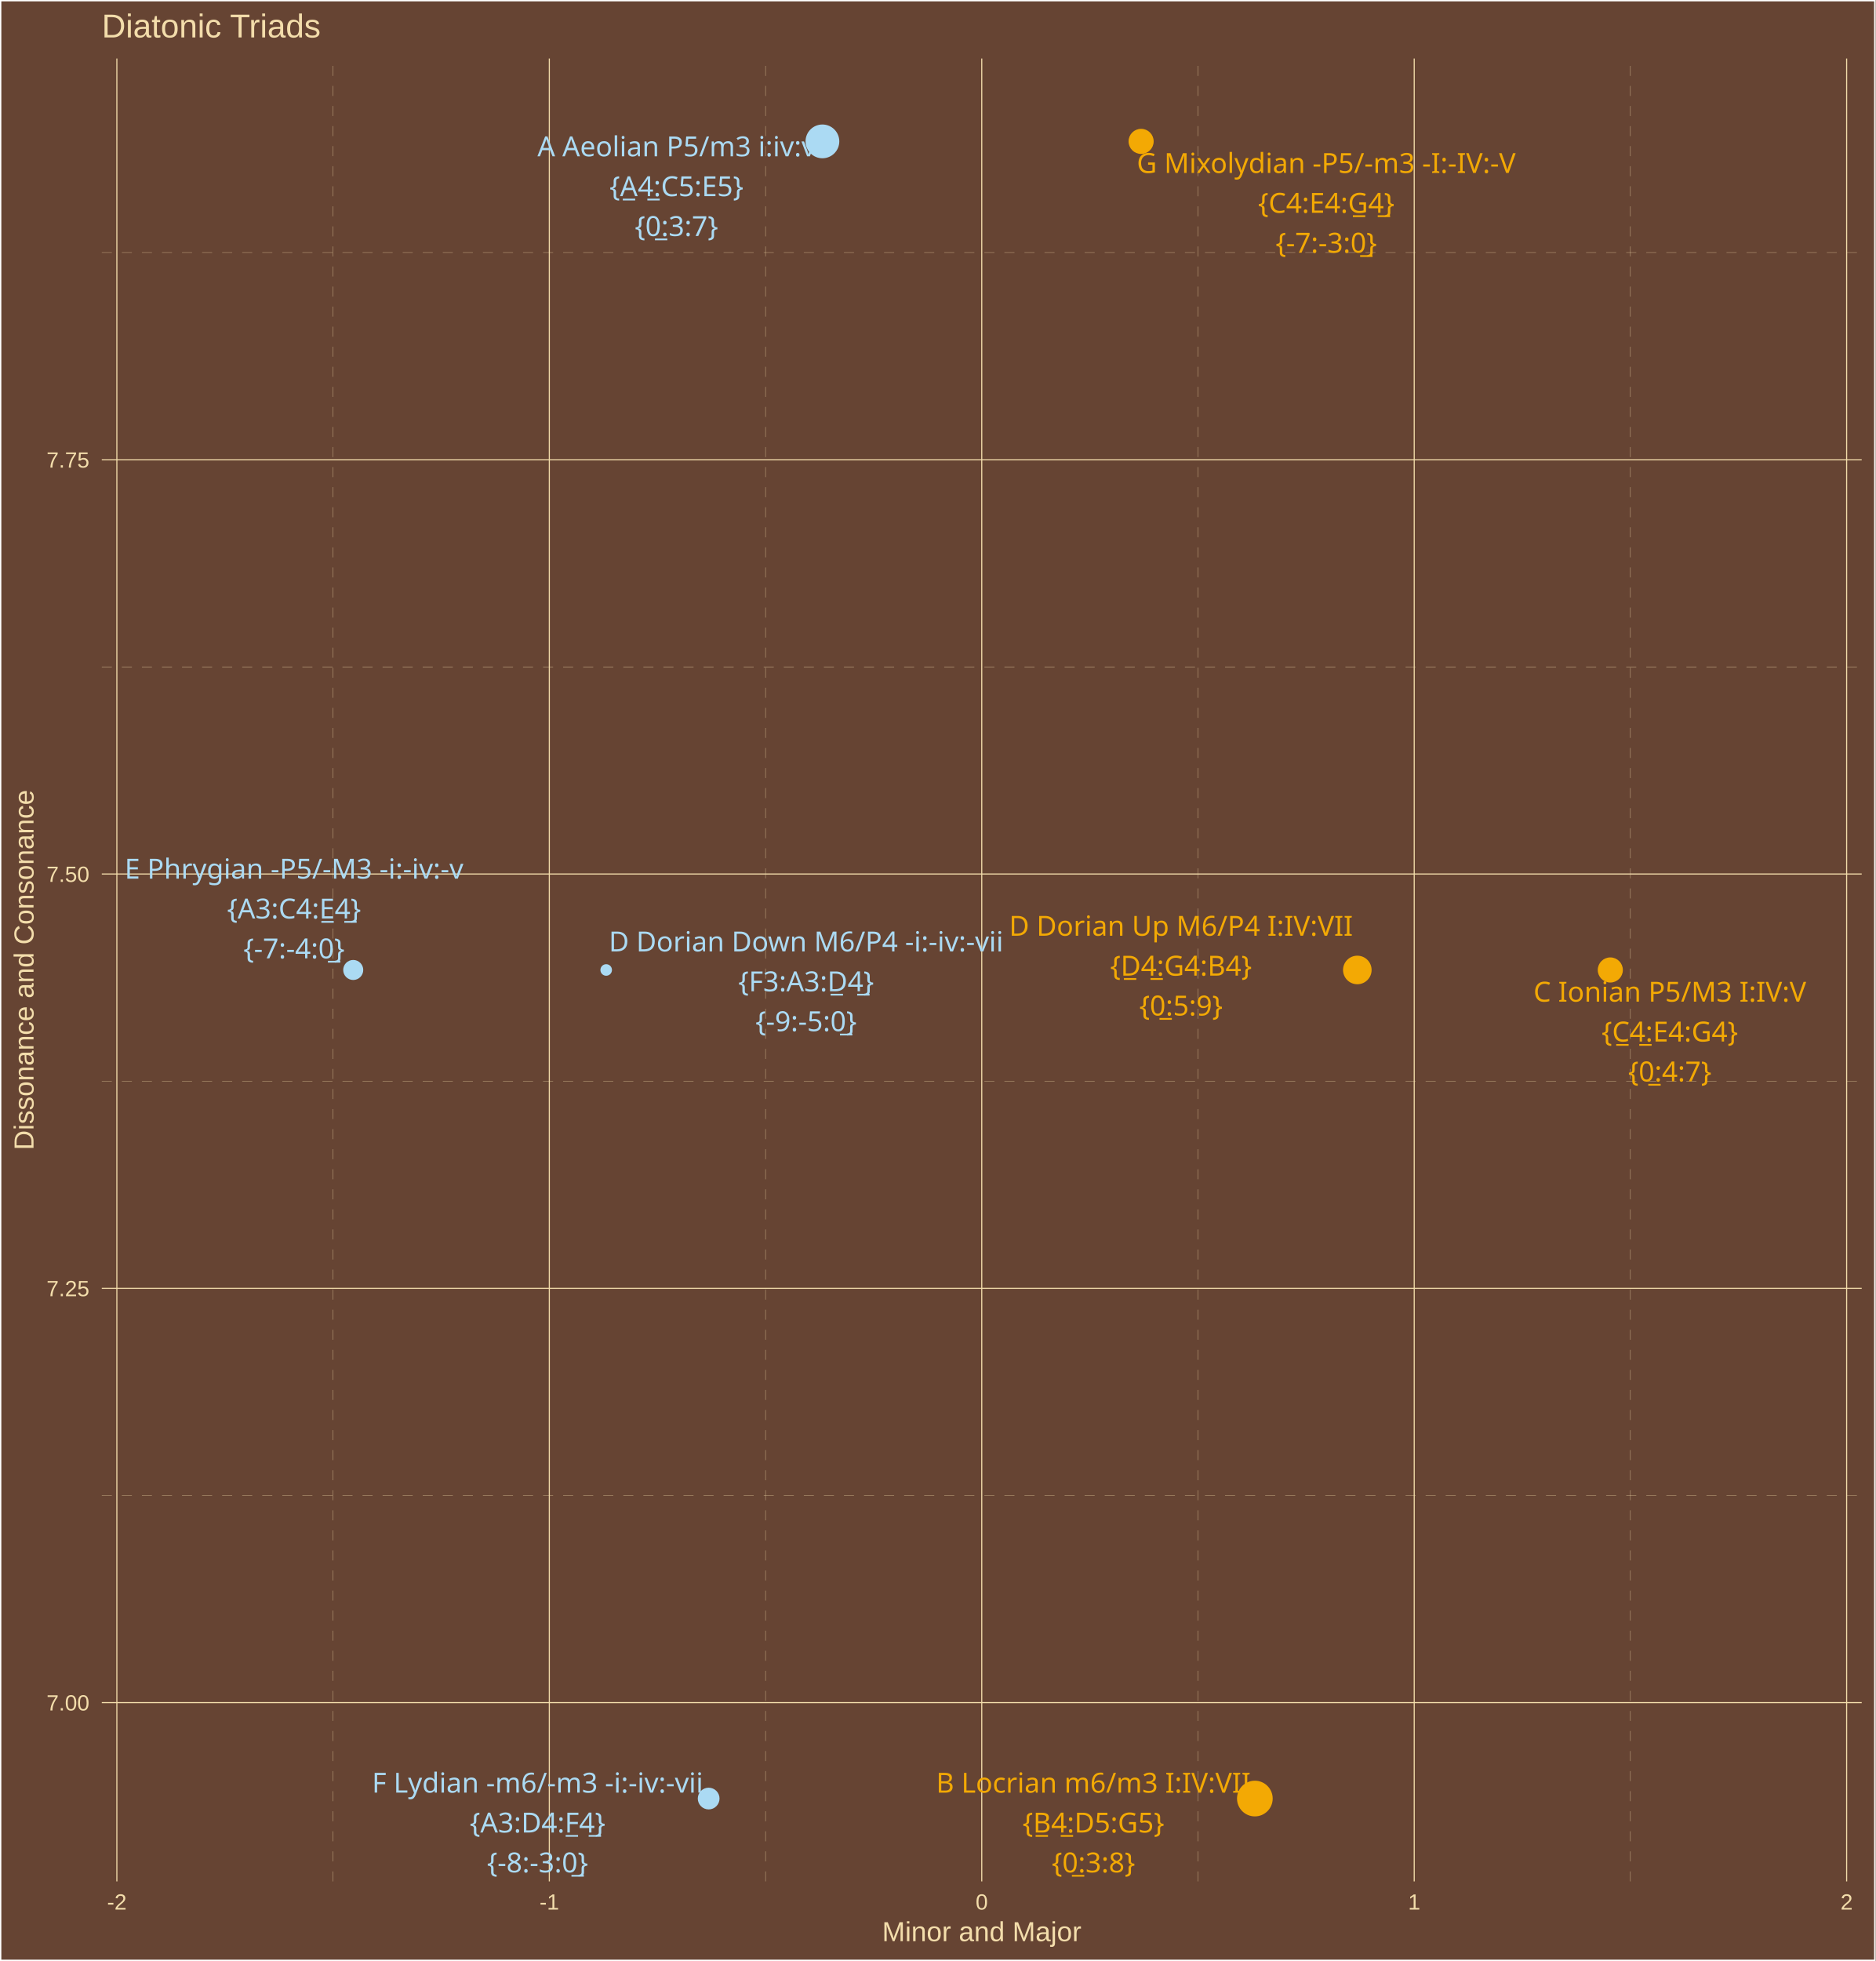
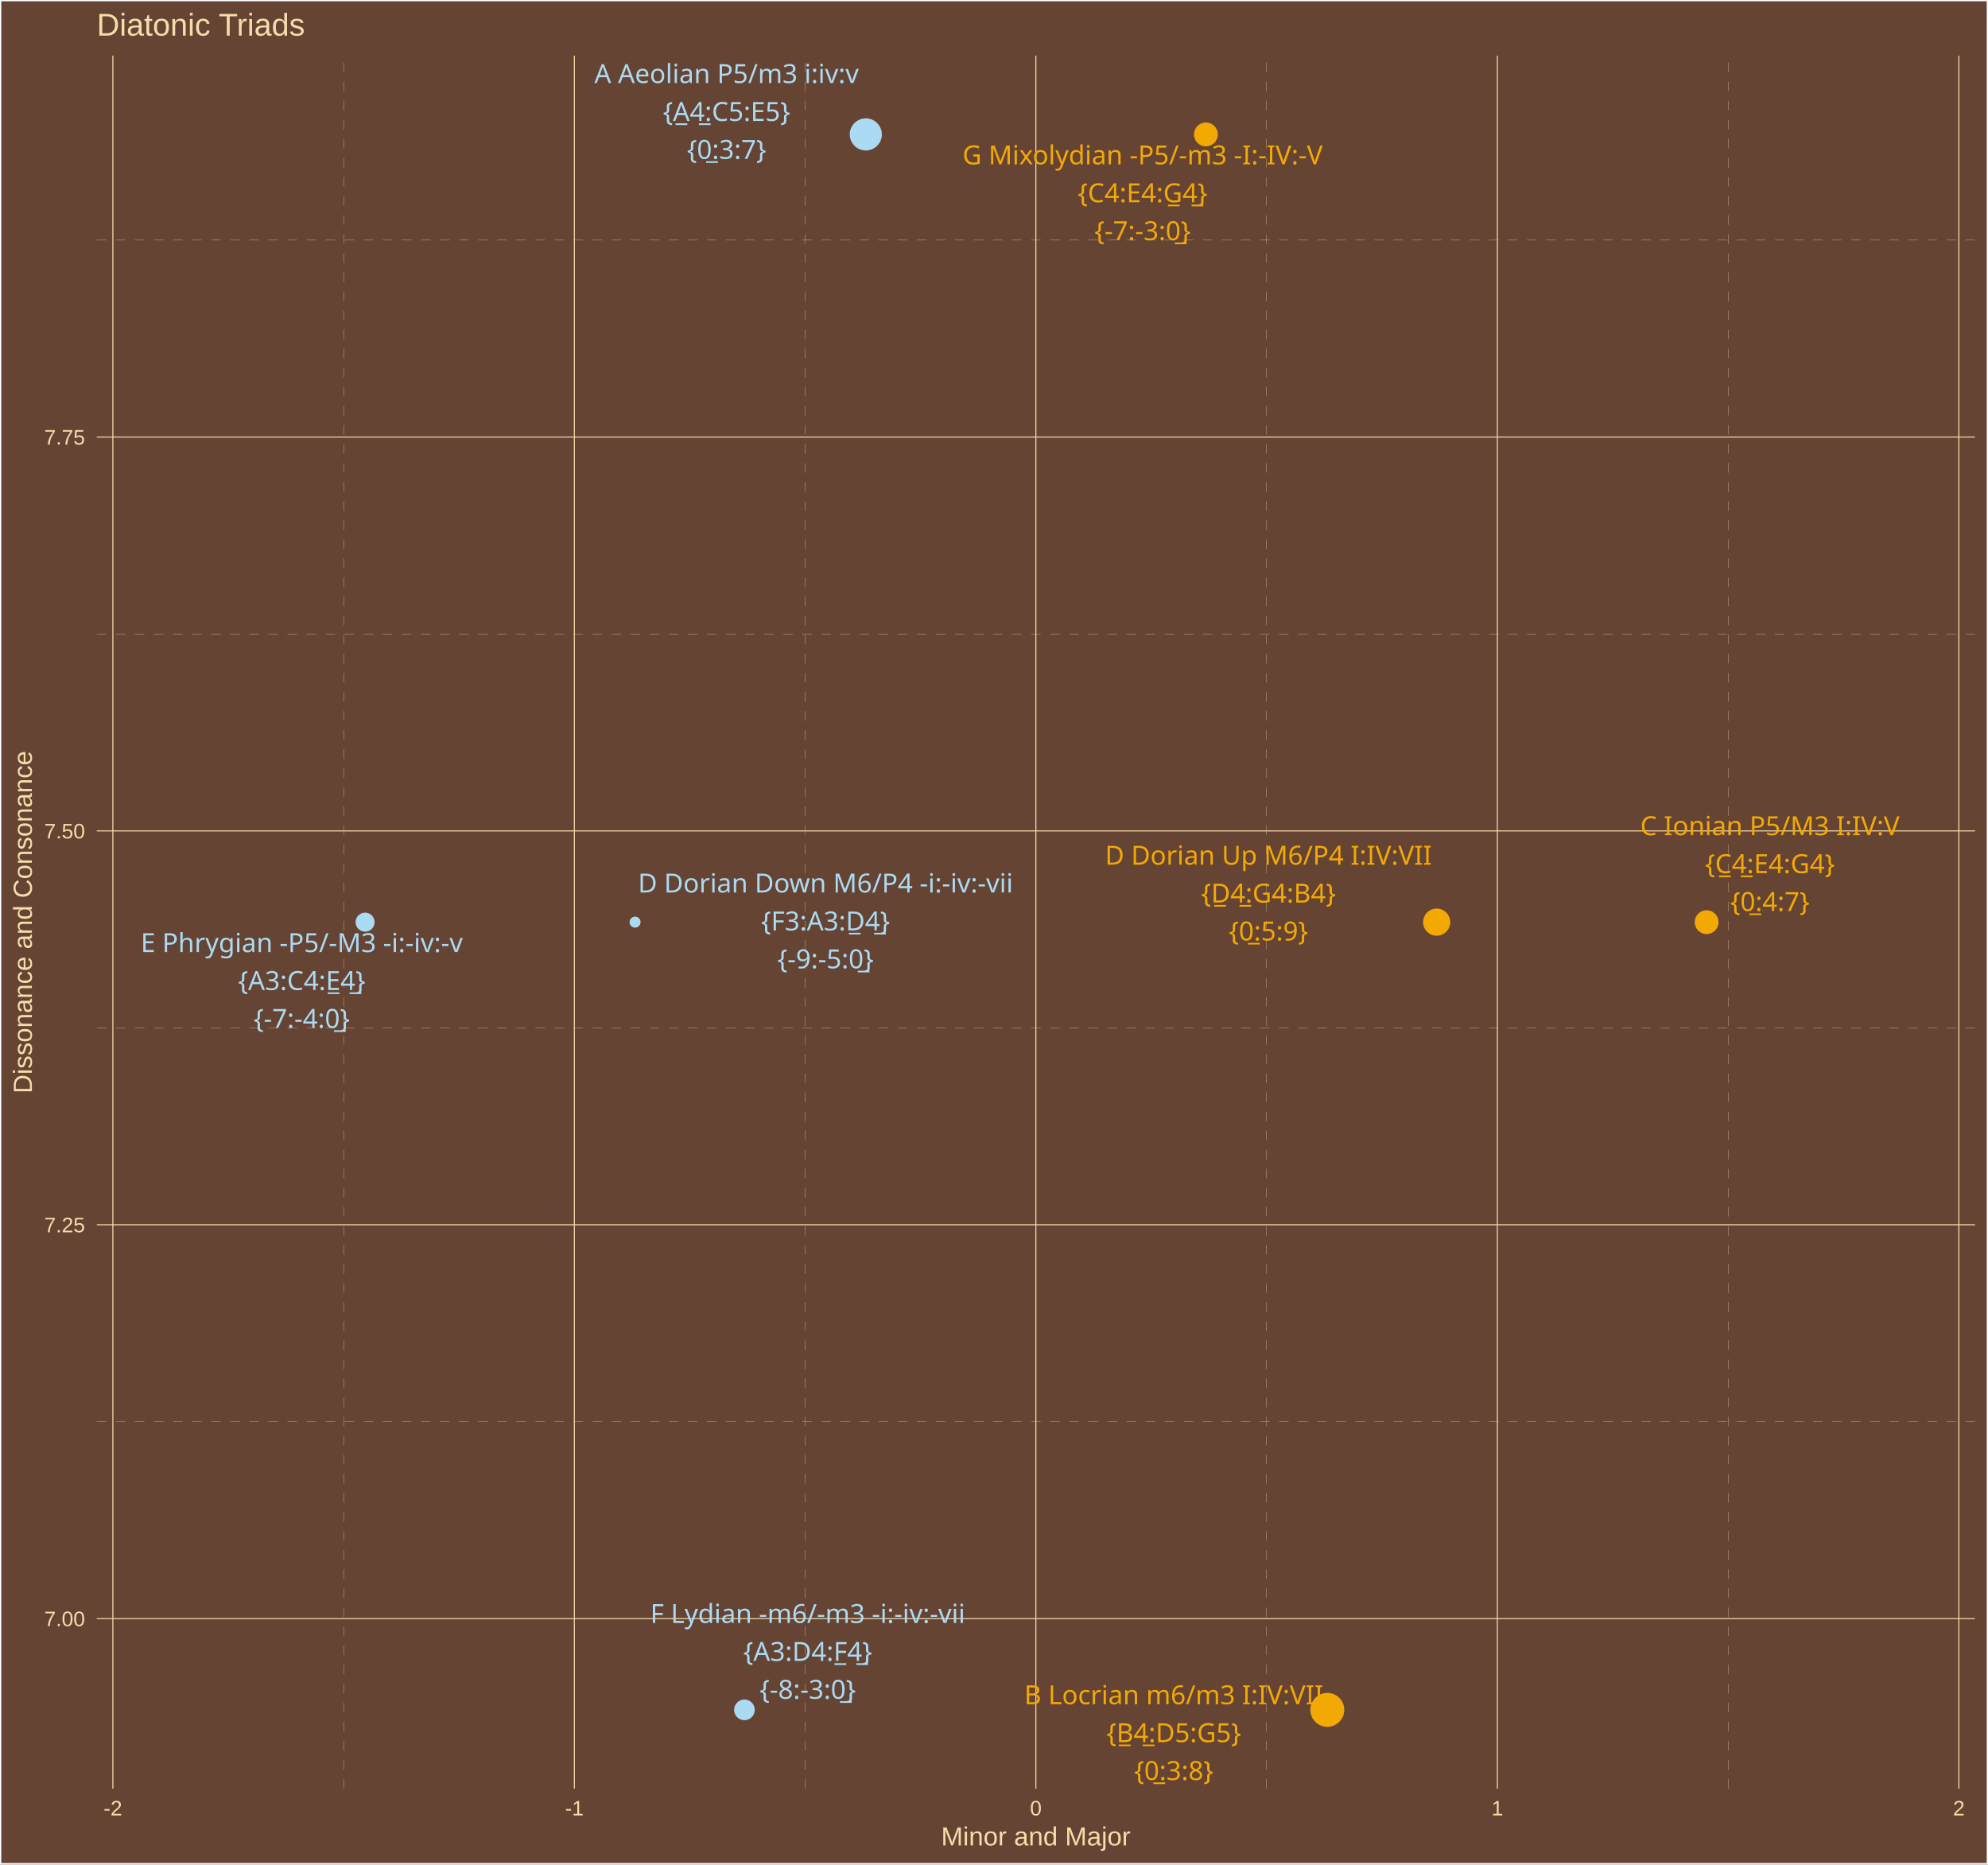
- <svg xmlns="http://www.w3.org/2000/svg" class="svglite" width="748.00pt" height="782.00pt" viewBox="0 0 748.00 782.00">
+ <svg xmlns="http://www.w3.org/2000/svg" class="svglite" width="834.00pt" height="782.00pt" viewBox="0 0 834.00 782.00">
  <defs>
    <style type="text/css">
    .svglite line, .svglite polyline, .svglite polygon, .svglite path, .svglite rect, .svglite circle {
      fill: none;
      stroke: #000000;
      stroke-linecap: round;
      stroke-linejoin: round;
      stroke-miterlimit: 10.00;
    }
    .svglite text {
      white-space: pre;
    }
  </style>
  </defs>
  <rect width="100%" height="100%" style="stroke: none; fill: #664433;" />
  <defs>
-     <clipPath id="cpMC4wMHw3NDguMDB8MC4wMHw3ODIuMDA=">
-       <rect x="0.00" y="0.00" width="748.00" height="782.00" />
+     <clipPath id="cpMC4wMHw4MzQuMDB8MC4wMHw3ODIuMDA=">
+       <rect x="0.00" y="0.00" width="834.00" height="782.00" />
    </clipPath>
  </defs>
-   <g clip-path="url(#cpMC4wMHw3NDguMDB8MC4wMHw3ODIuMDA=)">
-     <rect x="0.00" y="0" width="748.00" height="782.00" style="stroke-width: 1.07; stroke: #FFFFFF; fill: #664433;" />
+   <g clip-path="url(#cpMC4wMHw4MzQuMDB8MC4wMHw3ODIuMDA=)">
+     <rect x="0.00" y="0" width="834.00" height="782.00" style="stroke-width: 1.07; stroke: #FFFFFF; fill: #664433;" />
  </g>
  <defs>
-     <clipPath id="cpNDAuNjB8NzQyLjUyfDIzLjM0fDc1MC4yNw==">
-       <rect x="40.60" y="23.34" width="701.92" height="726.93" />
+     <clipPath id="cpNDAuNjB8ODI4LjUyfDIzLjM0fDc1MC4yNw==">
+       <rect x="40.60" y="23.34" width="787.92" height="726.93" />
    </clipPath>
  </defs>
-   <g clip-path="url(#cpNDAuNjB8NzQyLjUyfDIzLjM0fDc1MC4yNw==)">
-     <rect x="40.60" y="23.34" width="701.92" height="726.93" style="stroke-width: 1.07; stroke: none; fill: #664433;" />
-     <polyline points="40.60,596.35 742.52,596.35 " style="stroke-width: 0.11; stroke: #F3DDAB; stroke-dasharray: 4.00,4.00; stroke-linecap: butt;" />
-     <polyline points="40.60,431.13 742.52,431.13 " style="stroke-width: 0.11; stroke: #F3DDAB; stroke-dasharray: 4.00,4.00; stroke-linecap: butt;" />
-     <polyline points="40.60,265.92 742.52,265.92 " style="stroke-width: 0.11; stroke: #F3DDAB; stroke-dasharray: 4.00,4.00; stroke-linecap: butt;" />
-     <polyline points="40.60,100.71 742.52,100.71 " style="stroke-width: 0.11; stroke: #F3DDAB; stroke-dasharray: 4.00,4.00; stroke-linecap: butt;" />
-     <polyline points="132.85,750.27 132.85,23.34 " style="stroke-width: 0.11; stroke: #F3DDAB; stroke-dasharray: 4.00,4.00; stroke-linecap: butt;" />
-     <polyline points="305.32,750.27 305.32,23.34 " style="stroke-width: 0.11; stroke: #F3DDAB; stroke-dasharray: 4.00,4.00; stroke-linecap: butt;" />
-     <polyline points="477.80,750.27 477.80,23.34 " style="stroke-width: 0.11; stroke: #F3DDAB; stroke-dasharray: 4.00,4.00; stroke-linecap: butt;" />
-     <polyline points="650.28,750.27 650.28,23.34 " style="stroke-width: 0.11; stroke: #F3DDAB; stroke-dasharray: 4.00,4.00; stroke-linecap: butt;" />
-     <polyline points="40.60,678.95 742.52,678.95 " style="stroke-width: 0.43; stroke: #F3DDAB; stroke-linecap: butt;" />
-     <polyline points="40.60,513.74 742.52,513.74 " style="stroke-width: 0.43; stroke: #F3DDAB; stroke-linecap: butt;" />
-     <polyline points="40.60,348.53 742.52,348.53 " style="stroke-width: 0.43; stroke: #F3DDAB; stroke-linecap: butt;" />
-     <polyline points="40.60,183.32 742.52,183.32 " style="stroke-width: 0.43; stroke: #F3DDAB; stroke-linecap: butt;" />
-     <polyline points="46.61,750.27 46.61,23.34 " style="stroke-width: 0.43; stroke: #F3DDAB; stroke-linecap: butt;" />
-     <polyline points="219.09,750.27 219.09,23.34 " style="stroke-width: 0.43; stroke: #F3DDAB; stroke-linecap: butt;" />
-     <polyline points="391.56,750.27 391.56,23.34 " style="stroke-width: 0.43; stroke: #F3DDAB; stroke-linecap: butt;" />
-     <polyline points="564.04,750.27 564.04,23.34 " style="stroke-width: 0.43; stroke: #F3DDAB; stroke-linecap: butt;" />
-     <polyline points="736.51,750.27 736.51,23.34 " style="stroke-width: 0.43; stroke: #F3DDAB; stroke-linecap: butt;" />
-     <circle cx="642.25" cy="386.80" r="1.95" style="stroke-width: 0.71; stroke: #F3A904; fill: #F3A904;" />
-     <circle cx="140.88" cy="386.80" r="1.95" style="stroke-width: 0.71; stroke: #ABDAF3; fill: #ABDAF3;" />
-     <circle cx="328.01" cy="56.38" r="1.95" style="stroke-width: 0.71; stroke: #ABDAF3; fill: #ABDAF3;" />
-     <circle cx="455.12" cy="56.38" r="1.95" style="stroke-width: 0.71; stroke: #F3A904; fill: #F3A904;" />
-     <circle cx="541.35" cy="386.80" r="1.95" style="stroke-width: 0.71; stroke: #F3A904; fill: #F3A904;" />
-     <circle cx="241.77" cy="386.80" r="1.95" style="stroke-width: 0.71; stroke: #ABDAF3; fill: #ABDAF3;" />
-     <circle cx="500.48" cy="717.22" r="1.95" style="stroke-width: 0.71; stroke: #F3A904; fill: #F3A904;" />
-     <circle cx="282.64" cy="717.22" r="1.95" style="stroke-width: 0.71; stroke: #ABDAF3; fill: #ABDAF3;" />
-     <circle cx="642.25" cy="386.80" r="4.65" style="stroke-width: 0.71; stroke: #F3A904; fill: #F3A904;" />
-     <circle cx="140.88" cy="386.80" r="3.64" style="stroke-width: 0.71; stroke: #ABDAF3; fill: #ABDAF3;" />
-     <circle cx="328.01" cy="56.38" r="6.38" style="stroke-width: 0.71; stroke: #ABDAF3; fill: #ABDAF3;" />
-     <circle cx="455.12" cy="56.38" r="4.65" style="stroke-width: 0.71; stroke: #F3A904; fill: #F3A904;" />
-     <circle cx="541.35" cy="386.80" r="5.34" style="stroke-width: 0.71; stroke: #F3A904; fill: #F3A904;" />
-     <circle cx="241.77" cy="386.80" r="1.42" style="stroke-width: 0.71; stroke: #ABDAF3; fill: #ABDAF3;" />
-     <circle cx="500.48" cy="717.22" r="6.76" style="stroke-width: 0.71; stroke: #F3A904; fill: #F3A904;" />
-     <circle cx="282.64" cy="717.22" r="3.98" style="stroke-width: 0.71; stroke: #ABDAF3; fill: #ABDAF3;" />
-     <text x="665.98" y="399.43" text-anchor="middle" style="font-size: 11.04px;fill: #F3A904; font-family: &quot;Arial Unicode MS&quot;;" textLength="106.08px" lengthAdjust="spacingAndGlyphs">C Ionian P5/M3 I:IV:V</text>
-     <text x="665.98" y="415.33" text-anchor="middle" style="font-size: 11.04px;fill: #F3A904; font-family: &quot;Arial Unicode MS&quot;;" textLength="55.81px" lengthAdjust="spacingAndGlyphs">{C̲4̲:E4:G4}</text>
-     <text x="665.98" y="431.23" text-anchor="middle" style="font-size: 11.04px;fill: #F3A904; font-family: &quot;Arial Unicode MS&quot;;" textLength="31.91px" lengthAdjust="spacingAndGlyphs">{0̲:4:7}</text>
-     <text x="117.27" y="350.37" text-anchor="middle" style="font-size: 11.04px;fill: #ABDAF3; font-family: &quot;Arial Unicode MS&quot;;" textLength="132.39px" lengthAdjust="spacingAndGlyphs">E Phrygian -P5/-M3 -i:-iv:-v</text>
-     <text x="117.27" y="366.27" text-anchor="middle" style="font-size: 11.04px;fill: #ABDAF3; font-family: &quot;Arial Unicode MS&quot;;" textLength="54.59px" lengthAdjust="spacingAndGlyphs">{A3:C4:E̲4̲}</text>
-     <text x="117.27" y="382.17" text-anchor="middle" style="font-size: 11.04px;fill: #ABDAF3; font-family: &quot;Arial Unicode MS&quot;;" textLength="39.25px" lengthAdjust="spacingAndGlyphs">{-7:-4:0̲}</text>
-     <text x="269.80" y="62.33" text-anchor="middle" style="font-size: 11.04px;fill: #ABDAF3; font-family: &quot;Arial Unicode MS&quot;;" textLength="107.29px" lengthAdjust="spacingAndGlyphs">A Aeolian P5/m3 i:iv:v</text>
-     <text x="269.80" y="78.23" text-anchor="middle" style="font-size: 11.04px;fill: #ABDAF3; font-family: &quot;Arial Unicode MS&quot;;" textLength="54.59px" lengthAdjust="spacingAndGlyphs">{A̲4̲:C5:E5}</text>
-     <text x="269.80" y="94.12" text-anchor="middle" style="font-size: 11.04px;fill: #ABDAF3; font-family: &quot;Arial Unicode MS&quot;;" textLength="31.91px" lengthAdjust="spacingAndGlyphs">{0̲:3:7}</text>
-     <text x="528.95" y="68.97" text-anchor="middle" style="font-size: 11.04px;fill: #F3A904; font-family: &quot;Arial Unicode MS&quot;;" textLength="147.11px" lengthAdjust="spacingAndGlyphs">G Mixolydian -P5/-m3 -I:-IV:-V</text>
-     <text x="528.95" y="84.86" text-anchor="middle" style="font-size: 11.04px;fill: #F3A904; font-family: &quot;Arial Unicode MS&quot;;" textLength="55.81px" lengthAdjust="spacingAndGlyphs">{C4:E4:G̲4̲}</text>
-     <text x="528.95" y="100.76" text-anchor="middle" style="font-size: 11.04px;fill: #F3A904; font-family: &quot;Arial Unicode MS&quot;;" textLength="39.25px" lengthAdjust="spacingAndGlyphs">{-7:-3:0̲}</text>
-     <text x="471.02" y="373.15" text-anchor="middle" style="font-size: 11.04px;fill: #F3A904; font-family: &quot;Arial Unicode MS&quot;;" textLength="131.82px" lengthAdjust="spacingAndGlyphs">D Dorian Up M6/P4 I:IV:VII</text>
-     <text x="471.02" y="389.05" text-anchor="middle" style="font-size: 11.04px;fill: #F3A904; font-family: &quot;Arial Unicode MS&quot;;" textLength="55.81px" lengthAdjust="spacingAndGlyphs">{D̲4̲:G4:B4}</text>
-     <text x="471.02" y="404.95" text-anchor="middle" style="font-size: 11.04px;fill: #F3A904; font-family: &quot;Arial Unicode MS&quot;;" textLength="31.91px" lengthAdjust="spacingAndGlyphs">{0̲:5:9}</text>
-     <text x="321.49" y="379.40" text-anchor="middle" style="font-size: 11.04px;fill: #ABDAF3; font-family: &quot;Arial Unicode MS&quot;;" textLength="150.77px" lengthAdjust="spacingAndGlyphs">D Dorian Down M6/P4 -i:-iv:-vii</text>
-     <text x="321.49" y="395.30" text-anchor="middle" style="font-size: 11.04px;fill: #ABDAF3; font-family: &quot;Arial Unicode MS&quot;;" textLength="53.97px" lengthAdjust="spacingAndGlyphs">{F3:A3:D̲4̲}</text>
-     <text x="321.49" y="411.20" text-anchor="middle" style="font-size: 11.04px;fill: #ABDAF3; font-family: &quot;Arial Unicode MS&quot;;" textLength="39.25px" lengthAdjust="spacingAndGlyphs">{-9:-5:0̲}</text>
-     <text x="436.10" y="714.87" text-anchor="middle" style="font-size: 11.04px;fill: #F3A904; font-family: &quot;Arial Unicode MS&quot;;" textLength="119.56px" lengthAdjust="spacingAndGlyphs">B Locrian m6/m3 I:IV:VII</text>
-     <text x="436.10" y="730.77" text-anchor="middle" style="font-size: 11.04px;fill: #F3A904; font-family: &quot;Arial Unicode MS&quot;;" textLength="55.81px" lengthAdjust="spacingAndGlyphs">{B̲4̲:D5:G5}</text>
-     <text x="436.10" y="746.67" text-anchor="middle" style="font-size: 11.04px;fill: #F3A904; font-family: &quot;Arial Unicode MS&quot;;" textLength="31.91px" lengthAdjust="spacingAndGlyphs">{0̲:3:8}</text>
-     <text x="214.40" y="714.86" text-anchor="middle" style="font-size: 11.04px;fill: #ABDAF3; font-family: &quot;Arial Unicode MS&quot;;" textLength="127.47px" lengthAdjust="spacingAndGlyphs">F Lydian -m6/-m3 -i:-iv:-vii</text>
-     <text x="214.40" y="730.76" text-anchor="middle" style="font-size: 11.04px;fill: #ABDAF3; font-family: &quot;Arial Unicode MS&quot;;" textLength="53.97px" lengthAdjust="spacingAndGlyphs">{A3:D4:F̲4̲}</text>
-     <text x="214.40" y="746.66" text-anchor="middle" style="font-size: 11.04px;fill: #ABDAF3; font-family: &quot;Arial Unicode MS&quot;;" textLength="39.25px" lengthAdjust="spacingAndGlyphs">{-8:-3:0̲}</text>
+   <g clip-path="url(#cpNDAuNjB8ODI4LjUyfDIzLjM0fDc1MC4yNw==)">
+     <rect x="40.60" y="23.34" width="787.92" height="726.93" style="stroke-width: 1.07; stroke: none; fill: #664433;" />
+     <polyline points="40.60,596.35 828.52,596.35 " style="stroke-width: 0.11; stroke: #F3DDAB; stroke-dasharray: 4.00,4.00; stroke-linecap: butt;" />
+     <polyline points="40.60,431.13 828.52,431.13 " style="stroke-width: 0.11; stroke: #F3DDAB; stroke-dasharray: 4.00,4.00; stroke-linecap: butt;" />
+     <polyline points="40.60,265.92 828.52,265.92 " style="stroke-width: 0.11; stroke: #F3DDAB; stroke-dasharray: 4.00,4.00; stroke-linecap: butt;" />
+     <polyline points="40.60,100.71 828.52,100.71 " style="stroke-width: 0.11; stroke: #F3DDAB; stroke-dasharray: 4.00,4.00; stroke-linecap: butt;" />
+     <polyline points="144.15,750.27 144.15,23.34 " style="stroke-width: 0.11; stroke: #F3DDAB; stroke-dasharray: 4.00,4.00; stroke-linecap: butt;" />
+     <polyline points="337.76,750.27 337.76,23.34 " style="stroke-width: 0.11; stroke: #F3DDAB; stroke-dasharray: 4.00,4.00; stroke-linecap: butt;" />
+     <polyline points="531.37,750.27 531.37,23.34 " style="stroke-width: 0.11; stroke: #F3DDAB; stroke-dasharray: 4.00,4.00; stroke-linecap: butt;" />
+     <polyline points="724.97,750.27 724.97,23.34 " style="stroke-width: 0.11; stroke: #F3DDAB; stroke-dasharray: 4.00,4.00; stroke-linecap: butt;" />
+     <polyline points="40.60,678.95 828.52,678.95 " style="stroke-width: 0.43; stroke: #F3DDAB; stroke-linecap: butt;" />
+     <polyline points="40.60,513.74 828.52,513.74 " style="stroke-width: 0.43; stroke: #F3DDAB; stroke-linecap: butt;" />
+     <polyline points="40.60,348.53 828.52,348.53 " style="stroke-width: 0.43; stroke: #F3DDAB; stroke-linecap: butt;" />
+     <polyline points="40.60,183.32 828.52,183.32 " style="stroke-width: 0.43; stroke: #F3DDAB; stroke-linecap: butt;" />
+     <polyline points="47.35,750.27 47.35,23.34 " style="stroke-width: 0.43; stroke: #F3DDAB; stroke-linecap: butt;" />
+     <polyline points="240.95,750.27 240.95,23.34 " style="stroke-width: 0.43; stroke: #F3DDAB; stroke-linecap: butt;" />
+     <polyline points="434.56,750.27 434.56,23.34 " style="stroke-width: 0.43; stroke: #F3DDAB; stroke-linecap: butt;" />
+     <polyline points="628.17,750.27 628.17,23.34 " style="stroke-width: 0.43; stroke: #F3DDAB; stroke-linecap: butt;" />
+     <polyline points="821.78,750.27 821.78,23.34 " style="stroke-width: 0.43; stroke: #F3DDAB; stroke-linecap: butt;" />
+     <circle cx="715.96" cy="386.80" r="1.95" style="stroke-width: 0.71; stroke: #F3A904; fill: #F3A904;" />
+     <circle cx="153.16" cy="386.80" r="1.95" style="stroke-width: 0.71; stroke: #ABDAF3; fill: #ABDAF3;" />
+     <circle cx="363.22" cy="56.38" r="1.95" style="stroke-width: 0.71; stroke: #ABDAF3; fill: #ABDAF3;" />
+     <circle cx="505.90" cy="56.38" r="1.95" style="stroke-width: 0.71; stroke: #F3A904; fill: #F3A904;" />
+     <circle cx="602.71" cy="386.80" r="1.95" style="stroke-width: 0.71; stroke: #F3A904; fill: #F3A904;" />
+     <circle cx="266.42" cy="386.80" r="1.95" style="stroke-width: 0.71; stroke: #ABDAF3; fill: #ABDAF3;" />
+     <circle cx="556.83" cy="717.22" r="1.95" style="stroke-width: 0.71; stroke: #F3A904; fill: #F3A904;" />
+     <circle cx="312.30" cy="717.22" r="1.95" style="stroke-width: 0.71; stroke: #ABDAF3; fill: #ABDAF3;" />
+     <circle cx="715.96" cy="386.80" r="4.65" style="stroke-width: 0.71; stroke: #F3A904; fill: #F3A904;" />
+     <circle cx="153.16" cy="386.80" r="3.64" style="stroke-width: 0.71; stroke: #ABDAF3; fill: #ABDAF3;" />
+     <circle cx="363.22" cy="56.38" r="6.38" style="stroke-width: 0.71; stroke: #ABDAF3; fill: #ABDAF3;" />
+     <circle cx="505.90" cy="56.38" r="4.65" style="stroke-width: 0.71; stroke: #F3A904; fill: #F3A904;" />
+     <circle cx="602.71" cy="386.80" r="5.34" style="stroke-width: 0.71; stroke: #F3A904; fill: #F3A904;" />
+     <circle cx="266.42" cy="386.80" r="1.42" style="stroke-width: 0.71; stroke: #ABDAF3; fill: #ABDAF3;" />
+     <circle cx="556.83" cy="717.22" r="6.76" style="stroke-width: 0.71; stroke: #F3A904; fill: #F3A904;" />
+     <circle cx="312.30" cy="717.22" r="3.98" style="stroke-width: 0.71; stroke: #ABDAF3; fill: #ABDAF3;" />
+     <text x="742.51" y="350.33" text-anchor="middle" style="font-size: 11.04px;fill: #F3A904; font-family: &quot;Arial Unicode MS&quot;;" textLength="106.08px" lengthAdjust="spacingAndGlyphs">C Ionian P5/M3 I:IV:V</text>
+     <text x="742.51" y="366.23" text-anchor="middle" style="font-size: 11.04px;fill: #F3A904; font-family: &quot;Arial Unicode MS&quot;;" textLength="55.81px" lengthAdjust="spacingAndGlyphs">{C̲4̲:E4:G4}</text>
+     <text x="742.51" y="382.13" text-anchor="middle" style="font-size: 11.04px;fill: #F3A904; font-family: &quot;Arial Unicode MS&quot;;" textLength="31.91px" lengthAdjust="spacingAndGlyphs">{0̲:4:7}</text>
+     <text x="126.60" y="399.36" text-anchor="middle" style="font-size: 11.04px;fill: #ABDAF3; font-family: &quot;Arial Unicode MS&quot;;" textLength="132.39px" lengthAdjust="spacingAndGlyphs">E Phrygian -P5/-M3 -i:-iv:-v</text>
+     <text x="126.60" y="415.26" text-anchor="middle" style="font-size: 11.04px;fill: #ABDAF3; font-family: &quot;Arial Unicode MS&quot;;" textLength="54.59px" lengthAdjust="spacingAndGlyphs">{A3:C4:E̲4̲}</text>
+     <text x="126.60" y="431.15" text-anchor="middle" style="font-size: 11.04px;fill: #ABDAF3; font-family: &quot;Arial Unicode MS&quot;;" textLength="39.25px" lengthAdjust="spacingAndGlyphs">{-7:-4:0̲}</text>
+     <text x="304.81" y="34.83" text-anchor="middle" style="font-size: 11.04px;fill: #ABDAF3; font-family: &quot;Arial Unicode MS&quot;;" textLength="107.29px" lengthAdjust="spacingAndGlyphs">A Aeolian P5/m3 i:iv:v</text>
+     <text x="304.81" y="50.73" text-anchor="middle" style="font-size: 11.04px;fill: #ABDAF3; font-family: &quot;Arial Unicode MS&quot;;" textLength="54.59px" lengthAdjust="spacingAndGlyphs">{A̲4̲:C5:E5}</text>
+     <text x="304.81" y="66.63" text-anchor="middle" style="font-size: 11.04px;fill: #ABDAF3; font-family: &quot;Arial Unicode MS&quot;;" textLength="31.91px" lengthAdjust="spacingAndGlyphs">{0̲:3:7}</text>
+     <text x="479.34" y="68.94" text-anchor="middle" style="font-size: 11.04px;fill: #F3A904; font-family: &quot;Arial Unicode MS&quot;;" textLength="147.11px" lengthAdjust="spacingAndGlyphs">G Mixolydian -P5/-m3 -I:-IV:-V</text>
+     <text x="479.34" y="84.83" text-anchor="middle" style="font-size: 11.04px;fill: #F3A904; font-family: &quot;Arial Unicode MS&quot;;" textLength="55.81px" lengthAdjust="spacingAndGlyphs">{C4:E4:G̲4̲}</text>
+     <text x="479.34" y="100.73" text-anchor="middle" style="font-size: 11.04px;fill: #F3A904; font-family: &quot;Arial Unicode MS&quot;;" textLength="39.25px" lengthAdjust="spacingAndGlyphs">{-7:-3:0̲}</text>
+     <text x="532.15" y="362.69" text-anchor="middle" style="font-size: 11.04px;fill: #F3A904; font-family: &quot;Arial Unicode MS&quot;;" textLength="131.82px" lengthAdjust="spacingAndGlyphs">D Dorian Up M6/P4 I:IV:VII</text>
+     <text x="532.15" y="378.59" text-anchor="middle" style="font-size: 11.04px;fill: #F3A904; font-family: &quot;Arial Unicode MS&quot;;" textLength="55.81px" lengthAdjust="spacingAndGlyphs">{D̲4̲:G4:B4}</text>
+     <text x="532.15" y="394.49" text-anchor="middle" style="font-size: 11.04px;fill: #F3A904; font-family: &quot;Arial Unicode MS&quot;;" textLength="31.91px" lengthAdjust="spacingAndGlyphs">{0̲:5:9}</text>
+     <text x="346.32" y="374.36" text-anchor="middle" style="font-size: 11.04px;fill: #ABDAF3; font-family: &quot;Arial Unicode MS&quot;;" textLength="150.77px" lengthAdjust="spacingAndGlyphs">D Dorian Down M6/P4 -i:-iv:-vii</text>
+     <text x="346.32" y="390.26" text-anchor="middle" style="font-size: 11.04px;fill: #ABDAF3; font-family: &quot;Arial Unicode MS&quot;;" textLength="53.97px" lengthAdjust="spacingAndGlyphs">{F3:A3:D̲4̲}</text>
+     <text x="346.32" y="406.16" text-anchor="middle" style="font-size: 11.04px;fill: #ABDAF3; font-family: &quot;Arial Unicode MS&quot;;" textLength="39.25px" lengthAdjust="spacingAndGlyphs">{-9:-5:0̲}</text>
+     <text x="492.43" y="714.86" text-anchor="middle" style="font-size: 11.04px;fill: #F3A904; font-family: &quot;Arial Unicode MS&quot;;" textLength="119.56px" lengthAdjust="spacingAndGlyphs">B Locrian m6/m3 I:IV:VII</text>
+     <text x="492.43" y="730.76" text-anchor="middle" style="font-size: 11.04px;fill: #F3A904; font-family: &quot;Arial Unicode MS&quot;;" textLength="55.81px" lengthAdjust="spacingAndGlyphs">{B̲4̲:D5:G5}</text>
+     <text x="492.43" y="746.65" text-anchor="middle" style="font-size: 11.04px;fill: #F3A904; font-family: &quot;Arial Unicode MS&quot;;" textLength="31.91px" lengthAdjust="spacingAndGlyphs">{0̲:3:8}</text>
+     <text x="338.86" y="680.77" text-anchor="middle" style="font-size: 11.04px;fill: #ABDAF3; font-family: &quot;Arial Unicode MS&quot;;" textLength="127.47px" lengthAdjust="spacingAndGlyphs">F Lydian -m6/-m3 -i:-iv:-vii</text>
+     <text x="338.86" y="696.67" text-anchor="middle" style="font-size: 11.04px;fill: #ABDAF3; font-family: &quot;Arial Unicode MS&quot;;" textLength="53.97px" lengthAdjust="spacingAndGlyphs">{A3:D4:F̲4̲}</text>
+     <text x="338.86" y="712.57" text-anchor="middle" style="font-size: 11.04px;fill: #ABDAF3; font-family: &quot;Arial Unicode MS&quot;;" textLength="39.25px" lengthAdjust="spacingAndGlyphs">{-8:-3:0̲}</text>
  </g>
-   <g clip-path="url(#cpMC4wMHw3NDguMDB8MC4wMHw3ODIuMDA=)">
+   <g clip-path="url(#cpMC4wMHw4MzQuMDB8MC4wMHw3ODIuMDA=)">
    <text x="35.67" y="682.10" text-anchor="end" style="font-size: 8.80px;fill: #F3DDAB; font-family: &quot;Arial&quot;;" textLength="17.13px" lengthAdjust="spacingAndGlyphs">7.00</text>
    <text x="35.67" y="516.89" text-anchor="end" style="font-size: 8.80px;fill: #F3DDAB; font-family: &quot;Arial&quot;;" textLength="17.13px" lengthAdjust="spacingAndGlyphs">7.25</text>
    <text x="35.67" y="351.68" text-anchor="end" style="font-size: 8.80px;fill: #F3DDAB; font-family: &quot;Arial&quot;;" textLength="17.13px" lengthAdjust="spacingAndGlyphs">7.50</text>
    <text x="35.67" y="186.47" text-anchor="end" style="font-size: 8.80px;fill: #F3DDAB; font-family: &quot;Arial&quot;;" textLength="17.13px" lengthAdjust="spacingAndGlyphs">7.75</text>
-     <text x="46.61" y="761.50" text-anchor="middle" style="font-size: 8.80px;fill: #F3DDAB; font-family: &quot;Arial&quot;;" textLength="7.83px" lengthAdjust="spacingAndGlyphs">-2</text>
-     <text x="219.09" y="761.50" text-anchor="middle" style="font-size: 8.80px;fill: #F3DDAB; font-family: &quot;Arial&quot;;" textLength="7.83px" lengthAdjust="spacingAndGlyphs">-1</text>
-     <text x="391.56" y="761.50" text-anchor="middle" style="font-size: 8.80px;fill: #F3DDAB; font-family: &quot;Arial&quot;;" textLength="4.90px" lengthAdjust="spacingAndGlyphs">0</text>
-     <text x="564.04" y="761.50" text-anchor="middle" style="font-size: 8.80px;fill: #F3DDAB; font-family: &quot;Arial&quot;;" textLength="4.90px" lengthAdjust="spacingAndGlyphs">1</text>
-     <text x="736.51" y="761.50" text-anchor="middle" style="font-size: 8.80px;fill: #F3DDAB; font-family: &quot;Arial&quot;;" textLength="4.90px" lengthAdjust="spacingAndGlyphs">2</text>
-     <text x="391.56" y="774.09" text-anchor="middle" style="font-size: 11.00px;fill: #F3DDAB; font-family: &quot;Arial&quot;;" textLength="79.49px" lengthAdjust="spacingAndGlyphs">Minor and Major</text>
+     <text x="47.35" y="761.50" text-anchor="middle" style="font-size: 8.80px;fill: #F3DDAB; font-family: &quot;Arial&quot;;" textLength="7.83px" lengthAdjust="spacingAndGlyphs">-2</text>
+     <text x="240.95" y="761.50" text-anchor="middle" style="font-size: 8.80px;fill: #F3DDAB; font-family: &quot;Arial&quot;;" textLength="7.83px" lengthAdjust="spacingAndGlyphs">-1</text>
+     <text x="434.56" y="761.50" text-anchor="middle" style="font-size: 8.80px;fill: #F3DDAB; font-family: &quot;Arial&quot;;" textLength="4.90px" lengthAdjust="spacingAndGlyphs">0</text>
+     <text x="628.17" y="761.50" text-anchor="middle" style="font-size: 8.80px;fill: #F3DDAB; font-family: &quot;Arial&quot;;" textLength="4.90px" lengthAdjust="spacingAndGlyphs">1</text>
+     <text x="821.78" y="761.50" text-anchor="middle" style="font-size: 8.80px;fill: #F3DDAB; font-family: &quot;Arial&quot;;" textLength="4.90px" lengthAdjust="spacingAndGlyphs">2</text>
+     <text x="434.56" y="774.09" text-anchor="middle" style="font-size: 11.00px;fill: #F3DDAB; font-family: &quot;Arial&quot;;" textLength="79.49px" lengthAdjust="spacingAndGlyphs">Minor and Major</text>
    <text transform="translate(13.37,386.80) rotate(-90)" text-anchor="middle" style="font-size: 11.00px;fill: #F3DDAB; font-family: &quot;Arial&quot;;" textLength="143.73px" lengthAdjust="spacingAndGlyphs">Dissonance and Consonance</text>
    <text x="40.60" y="14.94" style="font-size: 13.20px;fill: #F3DDAB; font-family: &quot;Arial&quot;;" textLength="87.97px" lengthAdjust="spacingAndGlyphs">Diatonic Triads</text>
  </g>
</svg>
